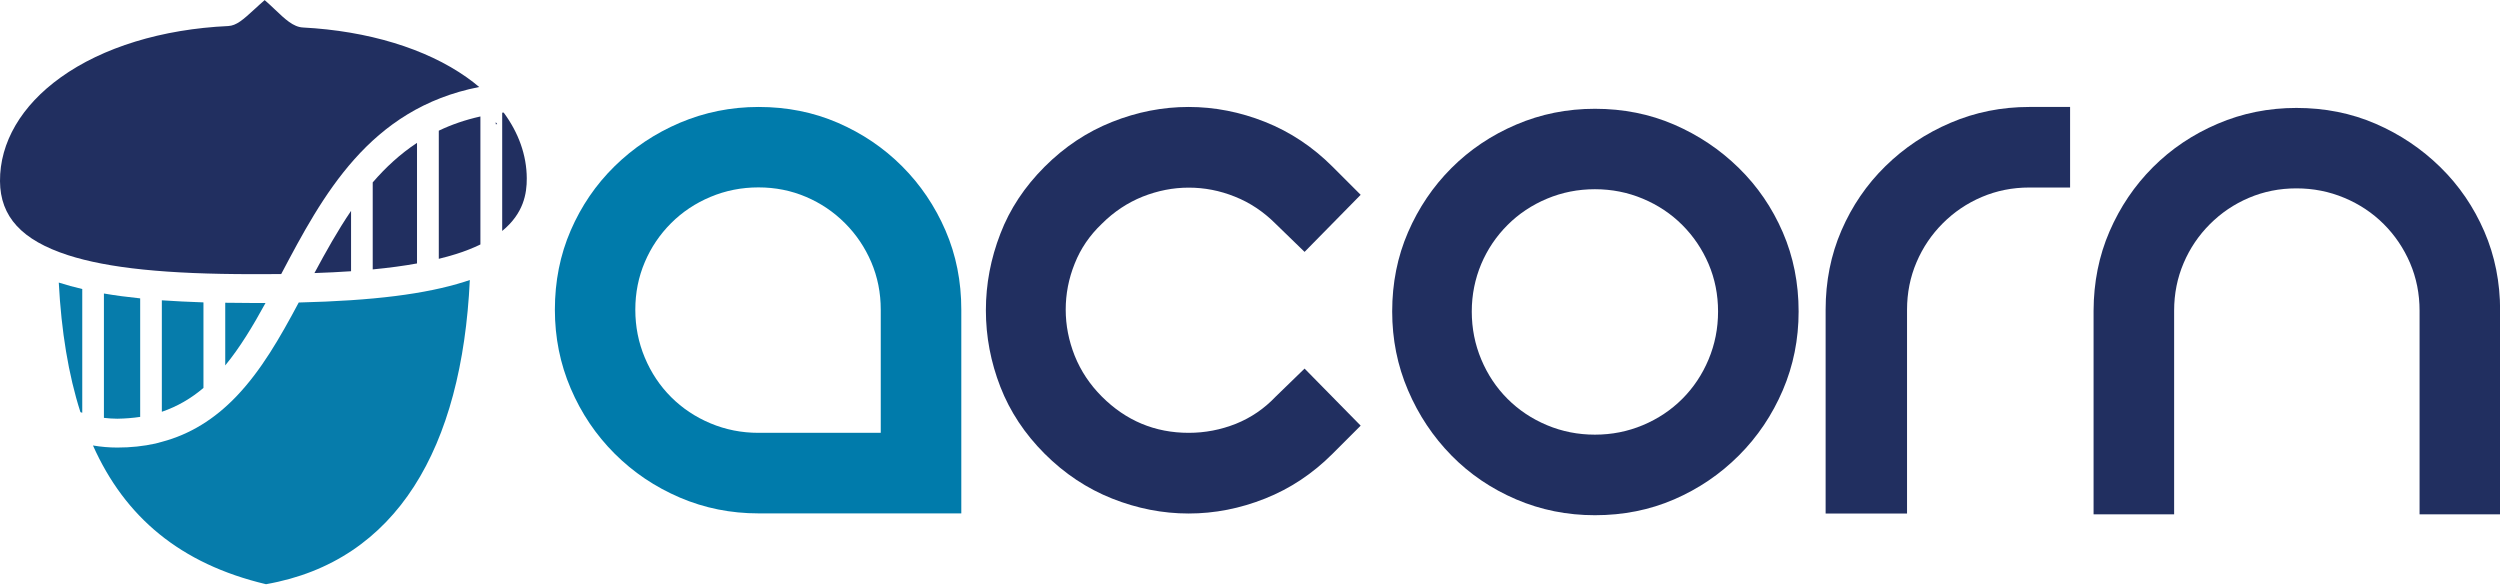
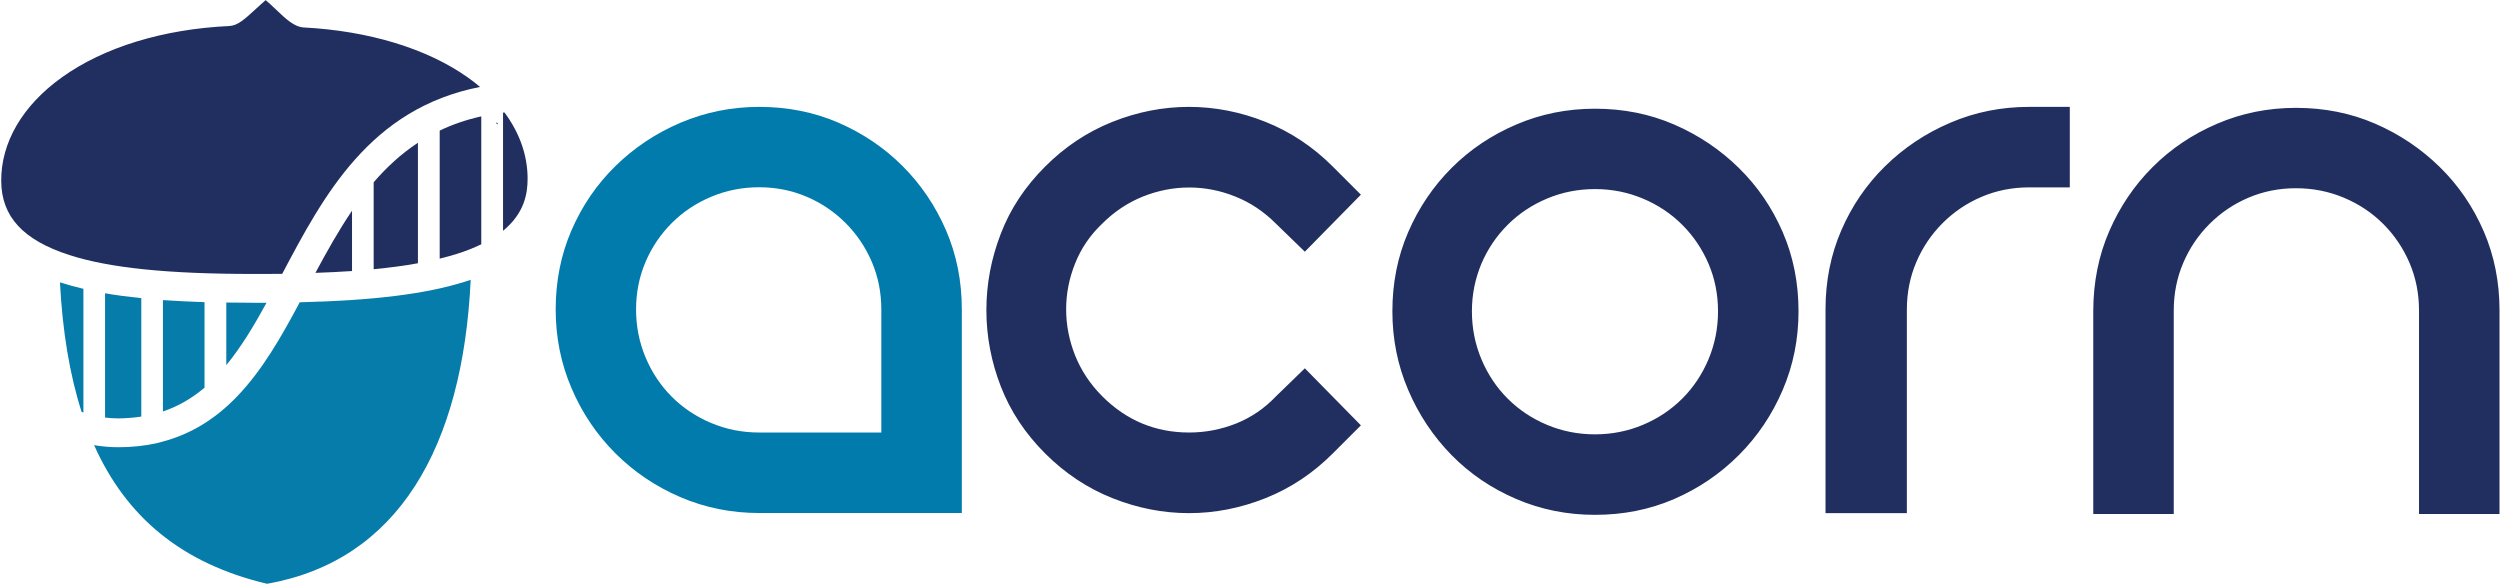
- <svg xmlns="http://www.w3.org/2000/svg" version="1.1" x="0px" y="0px" viewBox="0 0 2054.5 480.1" enable-background="new 0 0 2054.5 480.1" xml:space="preserve">
-   <g id="Layer_49">
-     <path fill="#067CAB" d="M67.5,237.5c-6.7-1.6-13-3.3-18.9-5.2c-0.1,0-0.2-0.1-0.3-0.1c2.1,40,7.9,75.6,17.8,106.5   c0.5,0.2,1,0.3,1.5,0.5V237.5z" />
+ <svg xmlns="http://www.w3.org/2000/svg" width="2056" height="481" viewBox="0 0 2056 481">
+   <g fill="none" fill-rule="evenodd">
+     <path d="M68.5 237.5c-6.7-1.6-13-3.3-18.9-5.2-.1 0-.2-.1-.3-.1 2.1 40 7.9 75.6 17.8 106.5.5.2 1 .3 1.5.5V237.5h-.1zM116.2 342.6v-97.4c-10.7-1.1-20.6-2.4-29.8-4v102.2c3.6.4 7.2.7 11 .7 6.6-.1 12.8-.6 18.8-1.5zM168.2 248.5c-12.2-.4-23.6-1-34.2-1.7v91.6c12.9-4.4 24.2-11.1 34.2-19.6v-70.3z" fill="#067CAB" />
+     <path d="M128.8 364.5c-9.9 2.2-20.4 3.3-31.4 3.3-6.8 0-13.5-.6-20-1.7 26.3 58.9 71.8 97.3 142.2 114 107.7-18.9 161-112.2 167.5-250-1.4.5-2.8.9-4.2 1.4-32.2 10.2-75 15.6-136.4 17.1-15.4 28.9-30.8 55.8-51.3 77.2-18 18.8-38.2 31.2-61.2 37.3l-5.2 1.4z" fill="#067CAB" />
+     <path d="M218 249h-9.6c-7.7 0-15.1-.1-22.3-.2v51.5c12.1-14.7 22.7-32.3 33.1-51.3H218z" fill="#067CAB" />
+     <path d="M394.8 71.5c-3.2-2.7-6.6-5.4-10.2-7.9-33.5-23.7-81.3-38.2-134.6-41-8-.4-14.8-6.9-23.4-15.1-2.3-2.2-5.6-5.3-8.1-7.4-2.4 2-5.5 4.9-7.7 6.9-10.3 9.5-15.5 14-22.2 14.4-54.4 2.5-103.3 17.5-137.7 42.2C18.5 86.8.8 117.1 1 148.9c.2 29.2 17.9 48.5 55.9 60.8 33.1 10.7 81.2 15.6 151.5 15.6h9.5c4.8 0 9.6-.1 14.2-.1 34-64.4 72.2-136 162.7-153.7z" fill="#212F60" />
+     <path d="M307.3 149.9v71.5c13.4-1.3 25.5-2.9 36.4-4.9v-99.1c-13.8 9.1-25.8 20.2-36.4 32.5zM361.6 212.7c4.9-1.2 9.6-2.5 14.1-3.9 7.7-2.4 14.3-5.1 20.1-7.9V95.7c-12.5 2.8-23.8 6.7-34.2 11.7v105.3zM289.5 222.9v-49.6c-11 16.2-20.7 33.6-30.1 51.1 10.6-.3 20.6-.9 30.1-1.5zM413.7 189.8c17.6-14.4 20.3-30.7 20.2-43.3-.1-19-6.7-37.4-19-54-.4 0-.8.1-1.2.1v97.2zM408.4 102.1c.4 0 .8-.1 1.2-.1-.4-.5-.8-1.1-1.2-1.6v1.7z" fill="#212F60" />
+     <path d="M624.4 87.9c23.3 0 45 4.3 65.1 13 20.1 8.7 37.7 20.6 52.8 35.7 15.1 15.1 27 32.7 35.7 52.8 8.7 20.1 13 41.8 13 65.1v167.4H624.4c-22.8 0-44.4-4.3-64.7-13-20.3-8.7-38.2-20.7-53.6-36.1-15.4-15.4-27.4-33.2-36.1-53.6-8.7-20.3-13-41.9-13-64.7 0-23.3 4.3-45 13-65.1 8.7-20.1 20.7-37.7 36.1-52.8 15.4-15.1 33.2-27 53.6-35.7 20.3-8.6 41.9-13 64.7-13zm100.4 267.8V254.5c0-13.9-2.6-26.9-7.8-39.1-5.2-12.1-12.4-22.8-21.6-32-9.2-9.2-19.8-16.4-32-21.6-12.2-5.2-25.2-7.8-39.1-7.8-13.9 0-27 2.6-39.4 7.8-12.4 5.2-23.2 12.4-32.4 21.6-9.2 9.2-16.4 19.8-21.6 32-5.2 12.2-7.8 25.2-7.8 39.1 0 13.9 2.6 27 7.8 39.4 5.2 12.4 12.4 23.2 21.6 32.4 9.2 9.2 20 16.4 32.4 21.6 12.4 5.2 25.5 7.8 39.4 7.8h100.5z" fill="#007BAB" />
+     <path d="M859.5 137c16.4-16.4 34.8-28.6 55.4-36.8 20.6-8.2 41.5-12.3 62.9-12.3 21.3 0 42.3 4.1 62.9 12.3 20.6 8.2 39.1 20.5 55.4 36.8l23.1 23.1-46.1 46.9-23.8-23.1c-9.9-9.9-21.1-17.4-33.5-22.3-12.4-5-25-7.4-37.9-7.4-12.9 0-25.5 2.5-37.9 7.4-12.4 5-23.6 12.4-33.5 22.3-9.9 9.4-17.4 20.3-22.3 32.7-5 12.4-7.4 25-7.4 37.9 0 12.9 2.5 25.5 7.4 37.9 5 12.4 12.4 23.6 22.3 33.5 19.8 19.8 43.6 29.8 71.4 29.8 13.4 0 26.3-2.5 38.7-7.4 12.4-5 23.3-12.4 32.7-22.3l23.8-23.1 46.1 46.9-23.1 23.1c-16.4 16.4-34.8 28.6-55.4 36.8-20.6 8.2-41.5 12.3-62.9 12.3-21.3 0-42.3-4.1-62.9-12.3-20.6-8.2-39.1-20.5-55.4-36.8-16.4-16.4-28.5-34.7-36.4-55-7.9-20.3-11.9-41.3-11.9-62.9s4-42.5 11.9-62.9c7.8-20.4 20-38.7 36.4-55.1zM1145.1 256c0-23.3 4.3-45 13-65.1 8.7-20.1 20.6-37.7 35.7-52.8 15.1-15.1 32.8-27 53.2-35.7 20.3-8.7 41.9-13 64.7-13 23.3 0 45 4.3 65.1 13 20.1 8.7 37.8 20.6 53.2 35.7 15.4 15.1 27.4 32.7 36.1 52.8 8.7 20.1 13 41.8 13 65.1 0 22.8-4.3 44.4-13 64.7-8.7 20.3-20.7 38.2-36.1 53.6-15.4 15.4-33.1 27.4-53.2 36.1-20.1 8.7-41.8 13-65.1 13-22.8 0-44.4-4.3-64.7-13-20.3-8.7-38.1-20.7-53.2-36.1-15.1-15.4-27-33.2-35.7-53.6-8.7-20.3-13-41.9-13-64.7zm65.4 0c0 13.9 2.6 27 7.8 39.4 5.2 12.4 12.4 23.2 21.6 32.4 9.2 9.2 20 16.4 32.4 21.6 12.4 5.2 25.5 7.8 39.4 7.8 13.9 0 27-2.6 39.4-7.8 12.4-5.2 23.2-12.4 32.4-21.6 9.2-9.2 16.4-20 21.6-32.4 5.2-12.4 7.8-25.5 7.8-39.4 0-13.9-2.6-26.9-7.8-39.1-5.2-12.1-12.4-22.8-21.6-32-9.2-9.2-20-16.4-32.4-21.6-12.4-5.2-25.5-7.8-39.4-7.8-13.9 0-27 2.6-39.4 7.8-12.4 5.2-23.2 12.4-32.4 21.6-9.2 9.2-16.4 19.8-21.6 32-5.1 12.2-7.8 25.2-7.8 39.1zM1702.2 87.9v66.2h-33.5c-13.9 0-26.9 2.6-39.1 7.8-12.2 5.2-22.8 12.4-32 21.6-9.2 9.2-16.4 19.8-21.6 32-5.2 12.2-7.8 25.2-7.8 39.1V422h-66.9V254.5c0-23.3 4.3-45 13-65.1 8.7-20.1 20.7-37.7 36.1-52.8 15.4-15.1 33.2-27 53.6-35.7 20.3-8.7 41.9-13 64.7-13h33.5zM1734.6 190.2c8.7-20.1 20.6-37.7 35.7-52.8 15.1-15.1 32.8-27 53.2-35.7 20.3-8.7 41.9-13 64.7-13 23.3 0 45 4.3 65.1 13 20.1 8.7 37.8 20.6 53.2 35.7 15.4 15.1 27.4 32.7 36.1 52.8 8.7 20.1 13 41.8 13 65.1v167.4h-66.2V255.3c0-13.9-2.6-26.9-7.8-39.1-5.2-12.1-12.4-22.8-21.6-32-9.2-9.2-20-16.4-32.4-21.6-12.4-5.2-25.5-7.8-39.4-7.8-13.9 0-26.9 2.6-39.1 7.8-12.2 5.2-22.8 12.4-32 21.6-9.2 9.2-16.4 19.8-21.6 32-5.2 12.2-7.8 25.2-7.8 39.1v167.4h-66.2V255.3c.1-23.3 4.4-45 13.1-65.1z" fill="#212F60" />
  </g>
-   <g id="Layer_48">
- </g>
-   <g id="Layer_47">
-     <path fill="#067CAB" d="M115.2,342.6v-97.4c-10.7-1.1-20.6-2.4-29.8-4v102.2c3.6,0.4,7.2,0.7,11,0.7   C103,344,109.2,343.5,115.2,342.6z" />
-   </g>
-   <g id="Layer_46">
-     <path fill="#067CAB" d="M167.2,248.5c-12.2-0.4-23.6-1-34.2-1.7v91.6c12.9-4.4,24.2-11.1,34.2-19.6V248.5z" />
-   </g>
-   <g id="Layer_45">
-     <path fill="#067CAB" d="M127.8,364.5c-9.9,2.2-20.4,3.3-31.4,3.3c-6.8,0-13.5-0.6-20-1.7c26.3,58.9,71.8,97.3,142.2,114   c107.7-18.9,161-112.2,167.5-250c-1.4,0.5-2.8,0.9-4.2,1.4c-32.2,10.2-75,15.6-136.4,17.1c-15.4,28.9-30.8,55.8-51.3,77.2   c-18,18.8-38.2,31.2-61.2,37.3L127.8,364.5z" />
-   </g>
-   <g id="Layer_44">
-     <path fill="#067CAB" d="M217,249c-3.2,0-6.4,0-9.6,0c-7.7,0-15.1-0.1-22.3-0.2v51.5c12.1-14.7,22.7-32.3,33.1-51.3   C217.8,249,217.4,249,217,249z" />
-   </g>
-   <g id="Layer_43">
-     <path fill="#212F60" d="M393.8,71.5c-3.2-2.7-6.6-5.4-10.2-7.9c-33.5-23.7-81.3-38.2-134.6-41c-8-0.4-14.8-6.9-23.4-15.1   c-2.3-2.2-5.6-5.3-8.1-7.4c-2.4,2-5.5,4.9-7.7,6.9c-10.3,9.5-15.5,14-22.2,14.4C133.2,23.9,84.3,38.9,49.9,63.6   C17.5,86.8-0.2,117.1,0,148.9c0.2,29.2,17.9,48.5,55.9,60.8c33.1,10.7,81.2,15.6,151.5,15.6c3.1,0,6.3,0,9.5,0   c4.8,0,9.6-0.1,14.2-0.1C265.1,160.8,303.3,89.2,393.8,71.5z" />
-   </g>
-   <g id="Layer_42">
-     <path fill="#212F60" d="M306.3,149.9v71.5c13.4-1.3,25.5-2.9,36.4-4.9v-99.1C328.9,126.5,316.9,137.6,306.3,149.9z" />
-   </g>
-   <g id="Layer_41">
-     <path fill="#212F60" d="M360.6,212.7c4.9-1.2,9.6-2.5,14.1-3.9c7.7-2.4,14.3-5.1,20.1-7.9V95.7c-12.5,2.8-23.8,6.7-34.2,11.7V212.7   z" />
-   </g>
-   <g id="Layer_40">
-     <path fill="#212F60" d="M288.5,222.9v-49.6c-11,16.2-20.7,33.6-30.1,51.1C269,224.1,279,223.5,288.5,222.9z" />
-   </g>
-   <g id="Layer_39">
-     <path fill="#212F60" d="M412.7,189.8c17.6-14.4,20.3-30.7,20.2-43.3c-0.1-19-6.7-37.4-19-54c-0.4,0-0.8,0.1-1.2,0.1V189.8z" />
-   </g>
-   <g id="Layer_38">
-     <path fill="#212F60" d="M407.4,102.1c0.4,0,0.8-0.1,1.2-0.1c-0.4-0.5-0.8-1.1-1.2-1.6V102.1z" />
-   </g>
-   <g id="Layer_37">
- </g>
-   <g id="Layer_36">
- </g>
-   <g id="Layer_35">
- </g>
-   <g id="Layer_34">
- </g>
-   <g id="Layer_33">
- </g>
-   <g id="Layer_32">
- </g>
-   <g id="Layer_31">
- </g>
-   <g id="Layer_30">
- </g>
-   <g id="Layer_54">
-     <path fill="#007BAB" d="M623.4,87.9c23.3,0,45,4.3,65.1,13c20.1,8.7,37.7,20.6,52.8,35.7c15.1,15.1,27,32.7,35.7,52.8   c8.7,20.1,13,41.8,13,65.1v167.4H623.4c-22.8,0-44.4-4.3-64.7-13c-20.3-8.7-38.2-20.7-53.6-36.1c-15.4-15.4-27.4-33.2-36.1-53.6   c-8.7-20.3-13-41.9-13-64.7c0-23.3,4.3-45,13-65.1c8.7-20.1,20.7-37.7,36.1-52.8c15.4-15.1,33.2-27,53.6-35.7   C579,92.3,600.6,87.9,623.4,87.9z M723.8,355.7V254.5c0-13.9-2.6-26.9-7.8-39.1c-5.2-12.1-12.4-22.8-21.6-32   c-9.2-9.2-19.8-16.4-32-21.6c-12.2-5.2-25.2-7.8-39.1-7.8c-13.9,0-27,2.6-39.4,7.8c-12.4,5.2-23.2,12.4-32.4,21.6   c-9.2,9.2-16.4,19.8-21.6,32c-5.2,12.2-7.8,25.2-7.8,39.1c0,13.9,2.6,27,7.8,39.4c5.2,12.4,12.4,23.2,21.6,32.4   c9.2,9.2,20,16.4,32.4,21.6c12.4,5.2,25.5,7.8,39.4,7.8H723.8z" />
-   </g>
-   <g id="Layer_53">
-     <path fill="#212F60" d="M858.5,137c16.4-16.4,34.8-28.6,55.4-36.8c20.6-8.2,41.5-12.3,62.9-12.3c21.3,0,42.3,4.1,62.9,12.3   c20.6,8.2,39.1,20.5,55.4,36.8l23.1,23.1l-46.1,46.9l-23.8-23.1c-9.9-9.9-21.1-17.4-33.5-22.3c-12.4-5-25-7.4-37.9-7.4   c-12.9,0-25.5,2.5-37.9,7.4c-12.4,5-23.6,12.4-33.5,22.3c-9.9,9.4-17.4,20.3-22.3,32.7c-5,12.4-7.4,25-7.4,37.9   c0,12.9,2.5,25.5,7.4,37.9c5,12.4,12.4,23.6,22.3,33.5c19.8,19.8,43.6,29.8,71.4,29.8c13.4,0,26.3-2.5,38.7-7.4   c12.4-5,23.3-12.4,32.7-22.3l23.8-23.1l46.1,46.9l-23.1,23.1c-16.4,16.4-34.8,28.6-55.4,36.8c-20.6,8.2-41.5,12.3-62.9,12.3   c-21.3,0-42.3-4.1-62.9-12.3c-20.6-8.2-39.1-20.5-55.4-36.8c-16.4-16.4-28.5-34.7-36.4-55c-7.9-20.3-11.9-41.3-11.9-62.9   c0-21.6,4-42.5,11.9-62.9C829.9,171.7,842.1,153.4,858.5,137z" />
-   </g>
-   <g id="Layer_52">
-     <path fill="#212F60" d="M1144.1,256c0-23.3,4.3-45,13-65.1c8.7-20.1,20.6-37.7,35.7-52.8c15.1-15.1,32.8-27,53.2-35.7   c20.3-8.7,41.9-13,64.7-13c23.3,0,45,4.3,65.1,13c20.1,8.7,37.8,20.6,53.2,35.7c15.4,15.1,27.4,32.7,36.1,52.8   c8.7,20.1,13,41.8,13,65.1c0,22.8-4.3,44.4-13,64.7c-8.7,20.3-20.7,38.2-36.1,53.6c-15.4,15.4-33.1,27.4-53.2,36.1   c-20.1,8.7-41.8,13-65.1,13c-22.8,0-44.4-4.3-64.7-13c-20.3-8.7-38.1-20.7-53.2-36.1c-15.1-15.4-27-33.2-35.7-53.6   C1148.4,300.4,1144.1,278.8,1144.1,256z M1209.5,256c0,13.9,2.6,27,7.8,39.4c5.2,12.4,12.4,23.2,21.6,32.4   c9.2,9.2,20,16.4,32.4,21.6c12.4,5.2,25.5,7.8,39.4,7.8c13.9,0,27-2.6,39.4-7.8c12.4-5.2,23.2-12.4,32.4-21.6   c9.2-9.2,16.4-20,21.6-32.4c5.2-12.4,7.8-25.5,7.8-39.4c0-13.9-2.6-26.9-7.8-39.1c-5.2-12.1-12.4-22.8-21.6-32   c-9.2-9.2-20-16.4-32.4-21.6c-12.4-5.2-25.5-7.8-39.4-7.8c-13.9,0-27,2.6-39.4,7.8c-12.4,5.2-23.2,12.4-32.4,21.6   c-9.2,9.2-16.4,19.8-21.6,32C1212.2,229.1,1209.5,242.1,1209.5,256z" />
-   </g>
-   <g id="Layer_51">
-     <path fill="#212F60" d="M1701.2,87.9v66.2h-33.5c-13.9,0-26.9,2.6-39.1,7.8c-12.2,5.2-22.8,12.4-32,21.6   c-9.2,9.2-16.4,19.8-21.6,32c-5.2,12.2-7.8,25.2-7.8,39.1v167.4h-66.9V254.5c0-23.3,4.3-45,13-65.1c8.7-20.1,20.7-37.7,36.1-52.8   c15.4-15.1,33.2-27,53.6-35.7c20.3-8.7,41.9-13,64.7-13H1701.2z" />
-   </g>
-   <g id="Layer_50">
-     <path fill="#212F60" d="M1733.6,190.2c8.7-20.1,20.6-37.7,35.7-52.8c15.1-15.1,32.8-27,53.2-35.7c20.3-8.7,41.9-13,64.7-13   c23.3,0,45,4.3,65.1,13c20.1,8.7,37.8,20.6,53.2,35.7c15.4,15.1,27.4,32.7,36.1,52.8c8.7,20.1,13,41.8,13,65.1v167.4h-66.2V255.3   c0-13.9-2.6-26.9-7.8-39.1c-5.2-12.1-12.4-22.8-21.6-32c-9.2-9.2-20-16.4-32.4-21.6c-12.4-5.2-25.5-7.8-39.4-7.8   c-13.9,0-26.9,2.6-39.1,7.8c-12.2,5.2-22.8,12.4-32,21.6c-9.2,9.2-16.4,19.8-21.6,32c-5.2,12.2-7.8,25.2-7.8,39.1v167.4h-66.2   V255.3C1720.6,232,1724.9,210.3,1733.6,190.2z" />
-   </g>
-   <g id="Layer_29">
- </g>
-   <g id="Layer_28">
- </g>
-   <g id="Layer_27">
- </g>
-   <g id="Layer_26">
- </g>
-   <g id="Layer_25">
- </g>
-   <g id="Layer_24">
- </g>
-   <g id="Layer_23">
- </g>
-   <g id="Layer_22">
- </g>
-   <g id="Layer_21">
- </g>
-   <g id="Layer_20">
- </g>
-   <g id="Layer_19">
- </g>
-   <g id="Layer_18">
- </g>
-   <g id="Layer_17">
- </g>
-   <g id="Layer_16">
- </g>
-   <g id="Layer_15">
- </g>
-   <g id="Layer_14">
- </g>
-   <g id="Layer_13">
- </g>
-   <g id="Layer_12">
- </g>
-   <g id="Layer_11">
- </g>
-   <g id="Layer_10">
- </g>
-   <g id="Layer_9">
- </g>
-   <g id="Layer_8">
- </g>
-   <g id="Layer_7">
- </g>
-   <g id="Layer_6">
- </g>
-   <g id="Layer_5">
- </g>
-   <g id="Layer_4">
- </g>
-   <g id="Layer_2">
- </g>
</svg>
